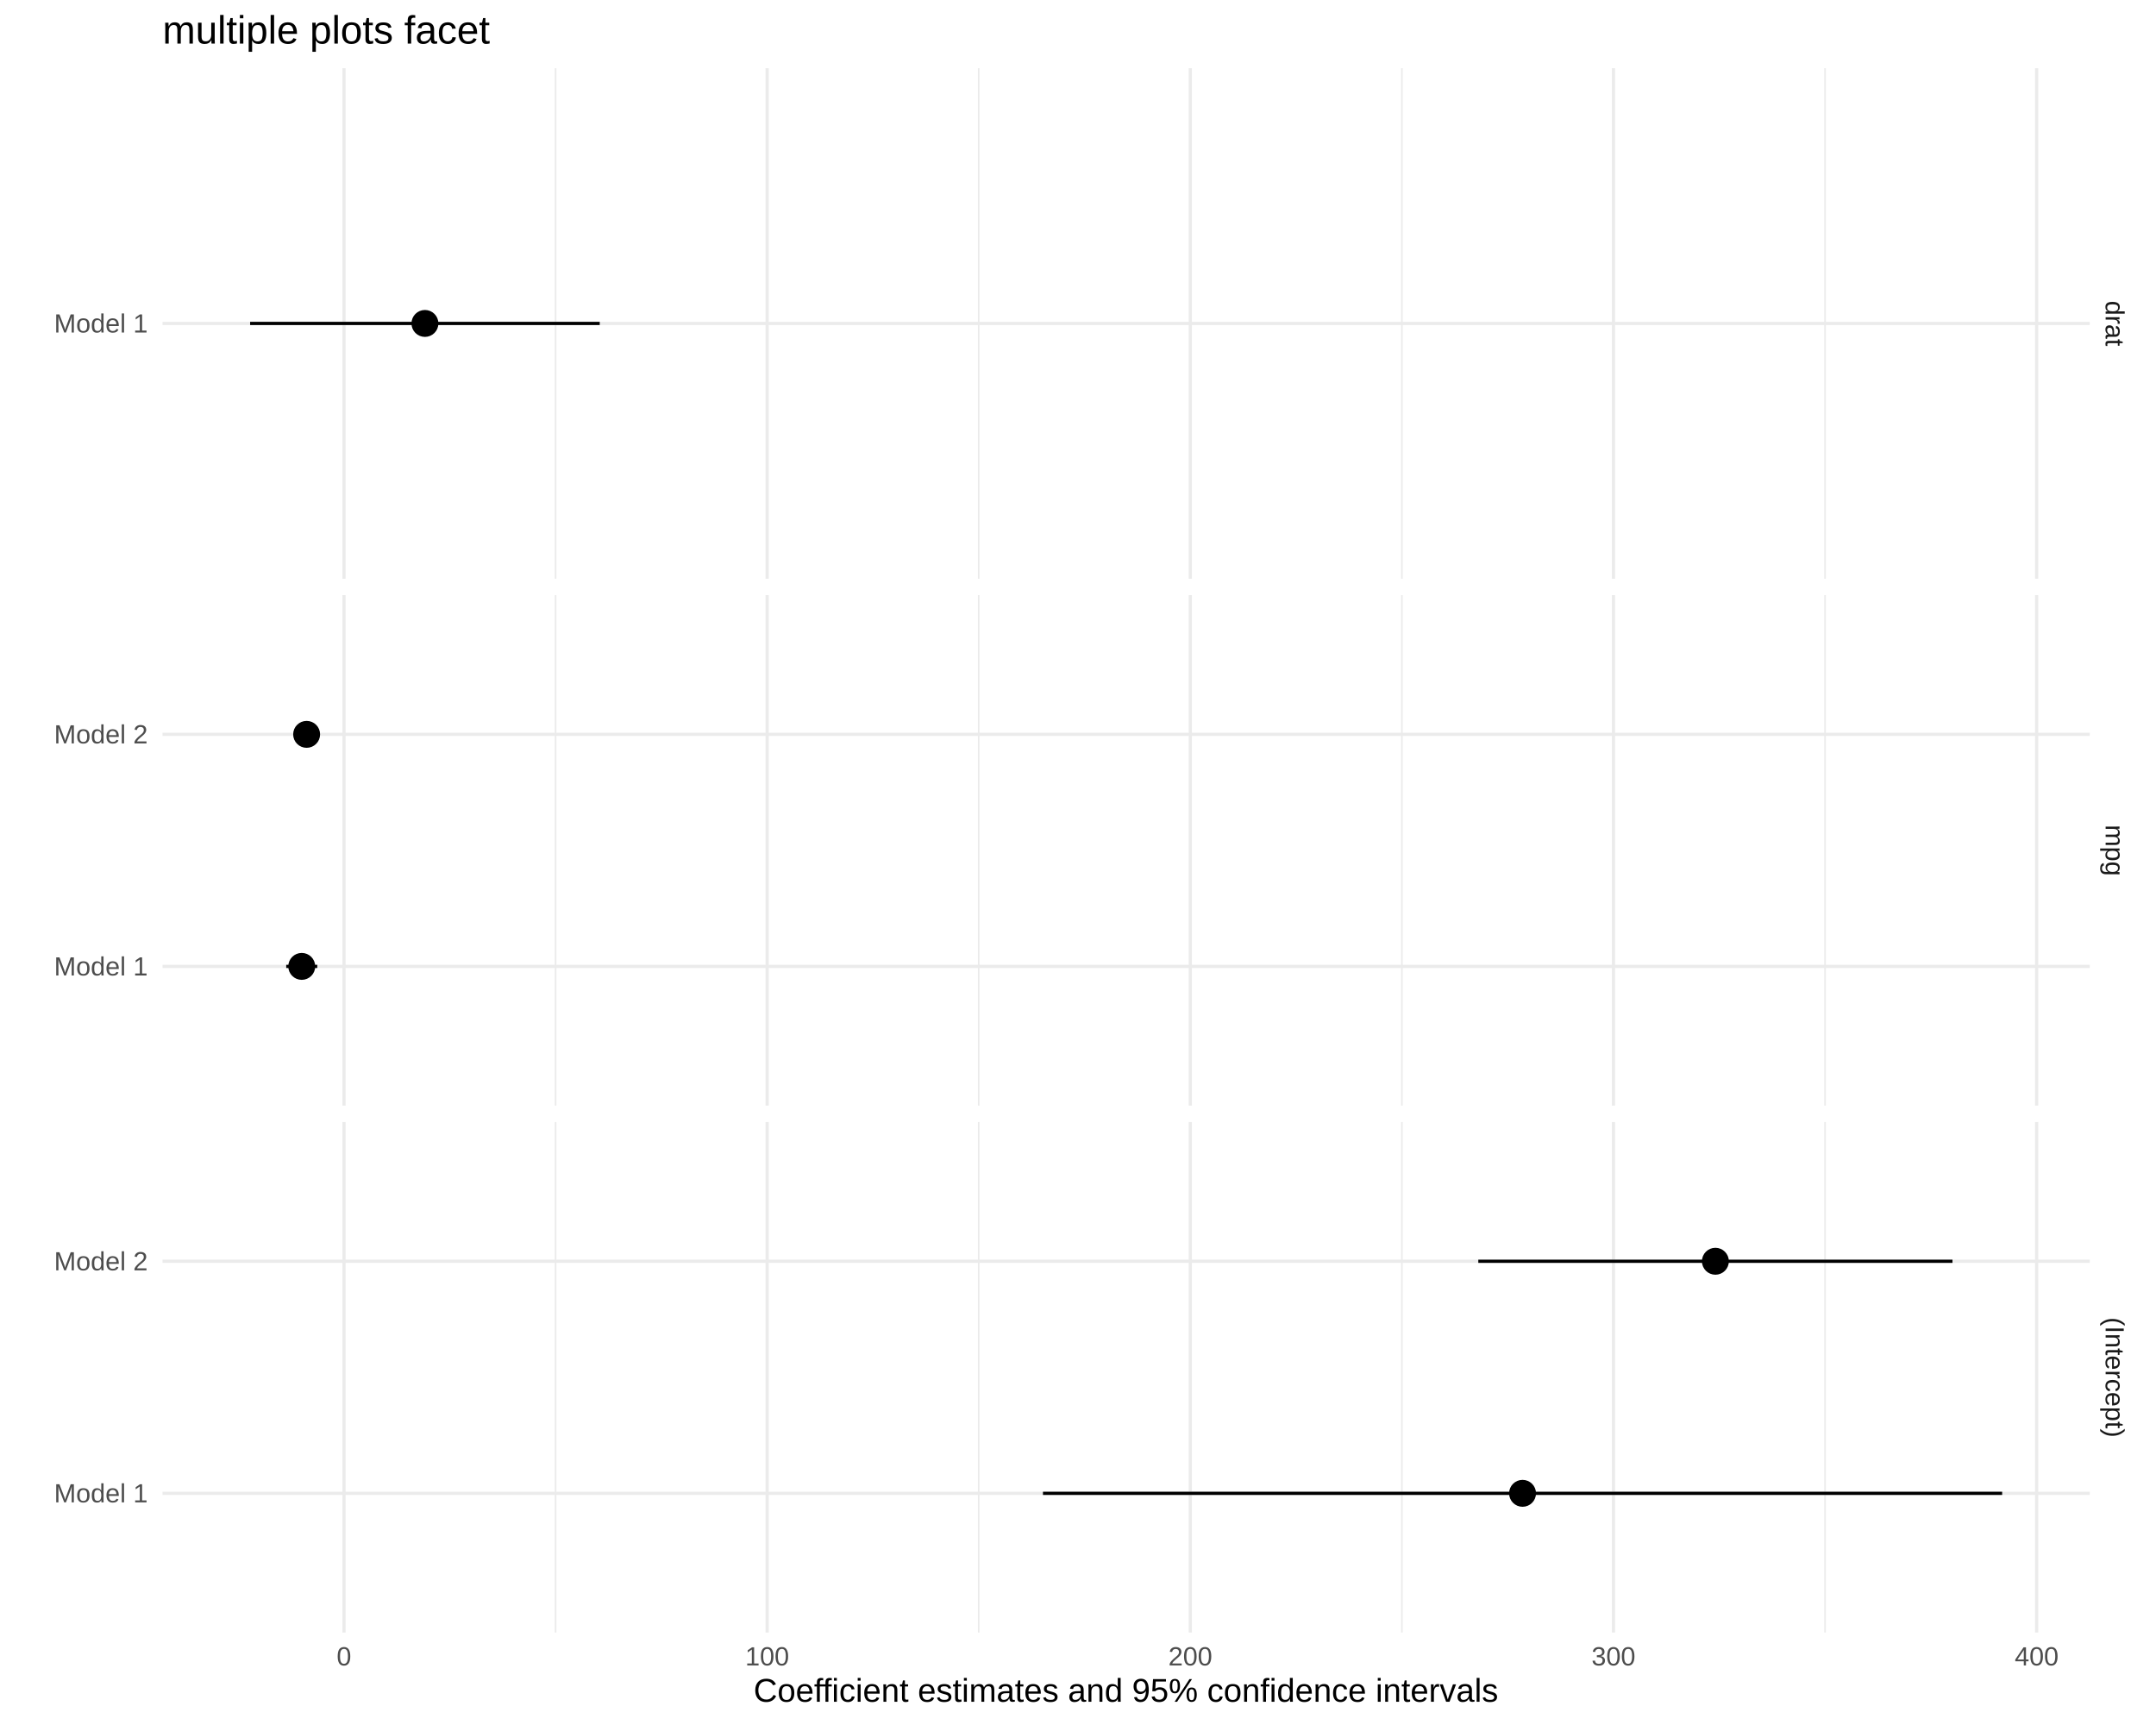
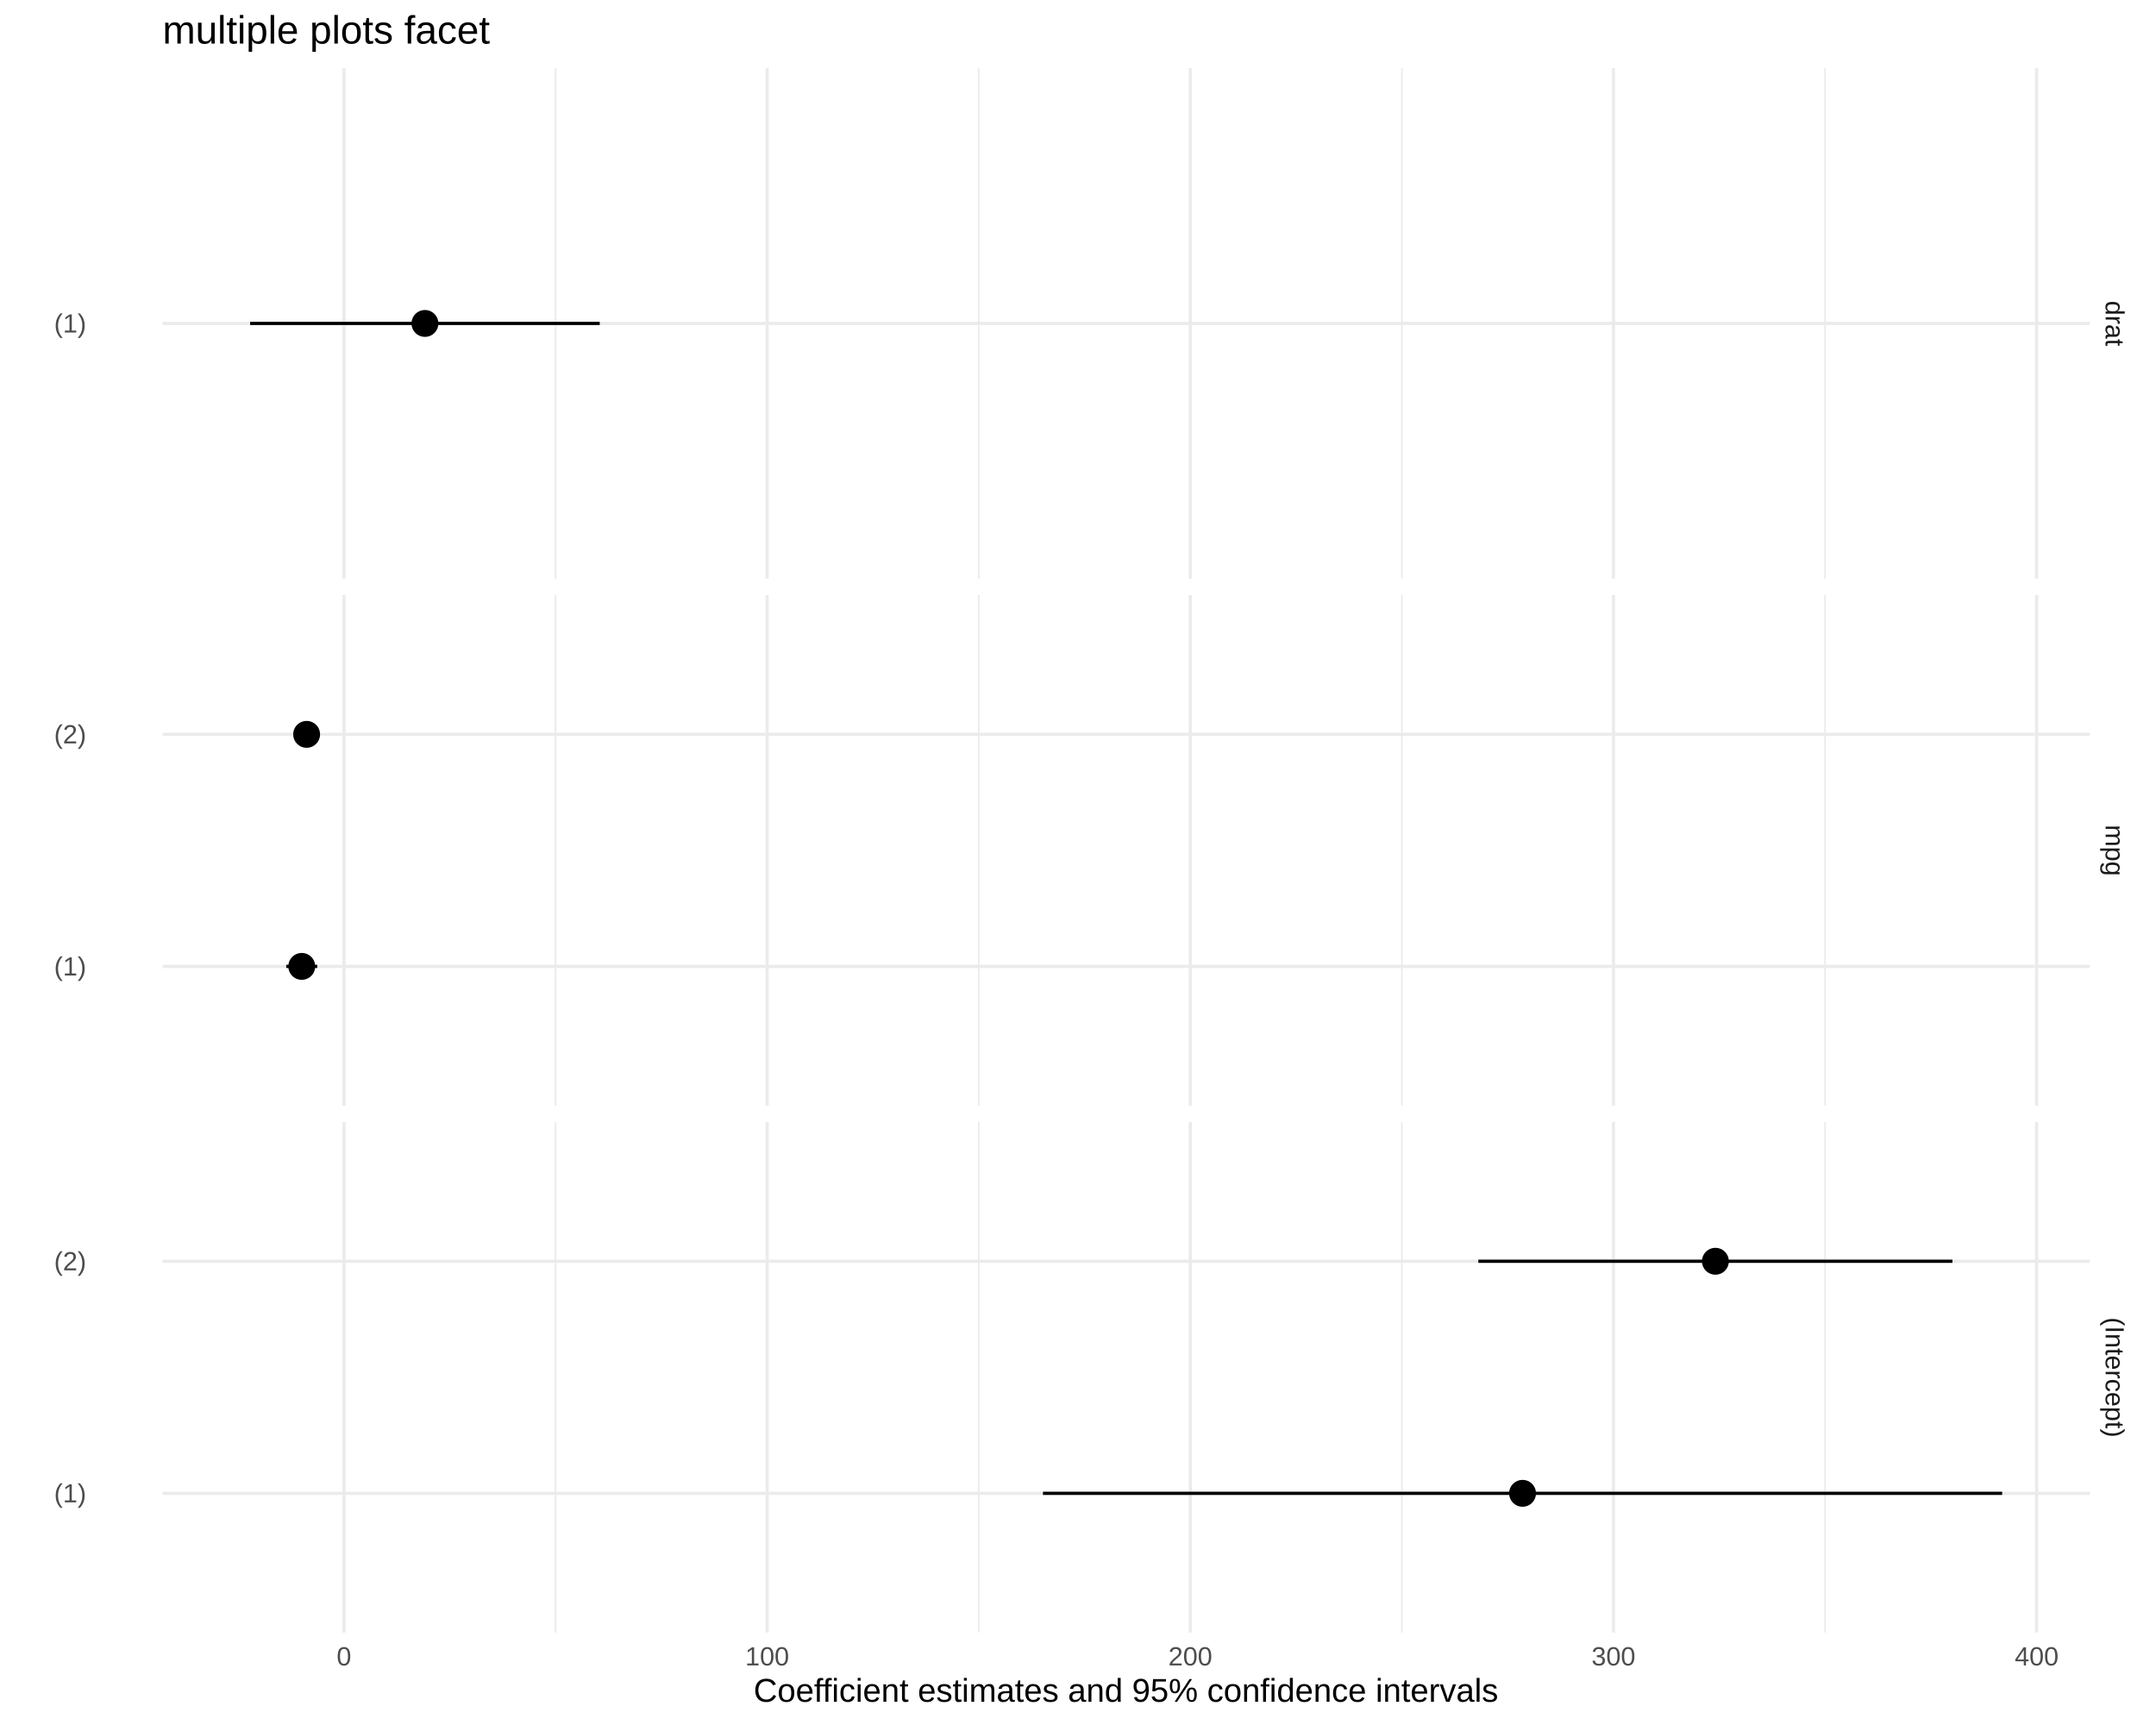
<svg xmlns="http://www.w3.org/2000/svg" viewBox="0 0 720.00 576.00">
  <defs>
    <style type="text/css">
    line, polyline, polygon, path, rect, circle {
      fill: none;
      stroke: #000000;
      stroke-linecap: round;
      stroke-linejoin: round;
      stroke-miterlimit: 10.00;
    }
  </style>
  </defs>
  <rect width="100%" height="100%" style="stroke: none; fill: #FFFFFF;" />
  <defs>
    <clipPath id="cpNTQuMjh8Njk3Ljg4fDE5My4yNHwyMi43Nw==">
      <rect x="54.28" y="22.77" width="643.60" height="170.47" />
    </clipPath>
  </defs>
  <polyline points="185.54,193.24 185.54,22.77 " style="stroke-width: 0.53; stroke: #EBEBEB; stroke-linecap: butt;" clip-path="url(#cpNTQuMjh8Njk3Ljg4fDE5My4yNHwyMi43Nw==)" />
  <polyline points="326.85,193.24 326.85,22.77 " style="stroke-width: 0.53; stroke: #EBEBEB; stroke-linecap: butt;" clip-path="url(#cpNTQuMjh8Njk3Ljg4fDE5My4yNHwyMi43Nw==)" />
  <polyline points="468.17,193.24 468.17,22.77 " style="stroke-width: 0.53; stroke: #EBEBEB; stroke-linecap: butt;" clip-path="url(#cpNTQuMjh8Njk3Ljg4fDE5My4yNHwyMi43Nw==)" />
  <polyline points="609.48,193.24 609.48,22.77 " style="stroke-width: 0.53; stroke: #EBEBEB; stroke-linecap: butt;" clip-path="url(#cpNTQuMjh8Njk3Ljg4fDE5My4yNHwyMi43Nw==)" />
  <polyline points="54.28,108.00 697.88,108.00 " style="stroke-width: 1.07; stroke: #EBEBEB; stroke-linecap: butt;" clip-path="url(#cpNTQuMjh8Njk3Ljg4fDE5My4yNHwyMi43Nw==)" />
  <polyline points="114.88,193.24 114.88,22.77 " style="stroke-width: 1.07; stroke: #EBEBEB; stroke-linecap: butt;" clip-path="url(#cpNTQuMjh8Njk3Ljg4fDE5My4yNHwyMi43Nw==)" />
  <polyline points="256.19,193.24 256.19,22.77 " style="stroke-width: 1.07; stroke: #EBEBEB; stroke-linecap: butt;" clip-path="url(#cpNTQuMjh8Njk3Ljg4fDE5My4yNHwyMi43Nw==)" />
  <polyline points="397.51,193.24 397.51,22.77 " style="stroke-width: 1.07; stroke: #EBEBEB; stroke-linecap: butt;" clip-path="url(#cpNTQuMjh8Njk3Ljg4fDE5My4yNHwyMi43Nw==)" />
  <polyline points="538.82,193.24 538.82,22.77 " style="stroke-width: 1.07; stroke: #EBEBEB; stroke-linecap: butt;" clip-path="url(#cpNTQuMjh8Njk3Ljg4fDE5My4yNHwyMi43Nw==)" />
  <polyline points="680.14,193.24 680.14,22.77 " style="stroke-width: 1.07; stroke: #EBEBEB; stroke-linecap: butt;" clip-path="url(#cpNTQuMjh8Njk3Ljg4fDE5My4yNHwyMi43Nw==)" />
  <line x1="83.53" y1="108.00" x2="200.28" y2="108.00" style="stroke-width: 1.07; stroke-linecap: butt;" clip-path="url(#cpNTQuMjh8Njk3Ljg4fDE5My4yNHwyMi43Nw==)" />
  <circle cx="141.91" cy="108.00" r="2.84pt" style="stroke-width: 1.42; fill: #000000;" clip-path="url(#cpNTQuMjh8Njk3Ljg4fDE5My4yNHwyMi43Nw==)" />
  <defs>
    <clipPath id="cpMC4wMHw3MjAuMDB8NTc2LjAwfDAuMDA=">
      <rect x="0.00" y="0.00" width="720.00" height="576.00" />
    </clipPath>
  </defs>
  <defs>
    <clipPath id="cpNTQuMjh8Njk3Ljg4fDM2OS4xOHwxOTguNzI=">
      <rect x="54.28" y="198.72" width="643.60" height="170.47" />
    </clipPath>
  </defs>
  <polyline points="185.54,369.18 185.54,198.72 " style="stroke-width: 0.53; stroke: #EBEBEB; stroke-linecap: butt;" clip-path="url(#cpNTQuMjh8Njk3Ljg4fDM2OS4xOHwxOTguNzI=)" />
  <polyline points="326.85,369.18 326.85,198.72 " style="stroke-width: 0.53; stroke: #EBEBEB; stroke-linecap: butt;" clip-path="url(#cpNTQuMjh8Njk3Ljg4fDM2OS4xOHwxOTguNzI=)" />
  <polyline points="468.17,369.18 468.17,198.72 " style="stroke-width: 0.53; stroke: #EBEBEB; stroke-linecap: butt;" clip-path="url(#cpNTQuMjh8Njk3Ljg4fDM2OS4xOHwxOTguNzI=)" />
  <polyline points="609.48,369.18 609.48,198.72 " style="stroke-width: 0.53; stroke: #EBEBEB; stroke-linecap: butt;" clip-path="url(#cpNTQuMjh8Njk3Ljg4fDM2OS4xOHwxOTguNzI=)" />
  <polyline points="54.28,322.69 697.88,322.69 " style="stroke-width: 1.07; stroke: #EBEBEB; stroke-linecap: butt;" clip-path="url(#cpNTQuMjh8Njk3Ljg4fDM2OS4xOHwxOTguNzI=)" />
  <polyline points="54.28,245.21 697.88,245.21 " style="stroke-width: 1.07; stroke: #EBEBEB; stroke-linecap: butt;" clip-path="url(#cpNTQuMjh8Njk3Ljg4fDM2OS4xOHwxOTguNzI=)" />
  <polyline points="114.88,369.18 114.88,198.72 " style="stroke-width: 1.07; stroke: #EBEBEB; stroke-linecap: butt;" clip-path="url(#cpNTQuMjh8Njk3Ljg4fDM2OS4xOHwxOTguNzI=)" />
  <polyline points="256.19,369.18 256.19,198.72 " style="stroke-width: 1.07; stroke: #EBEBEB; stroke-linecap: butt;" clip-path="url(#cpNTQuMjh8Njk3Ljg4fDM2OS4xOHwxOTguNzI=)" />
  <polyline points="397.51,369.18 397.51,198.72 " style="stroke-width: 1.07; stroke: #EBEBEB; stroke-linecap: butt;" clip-path="url(#cpNTQuMjh8Njk3Ljg4fDM2OS4xOHwxOTguNzI=)" />
  <polyline points="538.82,369.18 538.82,198.72 " style="stroke-width: 1.07; stroke: #EBEBEB; stroke-linecap: butt;" clip-path="url(#cpNTQuMjh8Njk3Ljg4fDM2OS4xOHwxOTguNzI=)" />
  <polyline points="680.14,369.18 680.14,198.72 " style="stroke-width: 1.07; stroke: #EBEBEB; stroke-linecap: butt;" clip-path="url(#cpNTQuMjh8Njk3Ljg4fDM2OS4xOHwxOTguNzI=)" />
  <line x1="95.59" y1="322.69" x2="105.95" y2="322.69" style="stroke-width: 1.07; stroke-linecap: butt;" clip-path="url(#cpNTQuMjh8Njk3Ljg4fDM2OS4xOHwxOTguNzI=)" />
  <line x1="98.62" y1="245.21" x2="106.18" y2="245.21" style="stroke-width: 1.07; stroke-linecap: butt;" clip-path="url(#cpNTQuMjh8Njk3Ljg4fDM2OS4xOHwxOTguNzI=)" />
  <circle cx="100.77" cy="322.69" r="2.84pt" style="stroke-width: 1.42; fill: #000000;" clip-path="url(#cpNTQuMjh8Njk3Ljg4fDM2OS4xOHwxOTguNzI=)" />
  <circle cx="102.40" cy="245.21" r="2.84pt" style="stroke-width: 1.42; fill: #000000;" clip-path="url(#cpNTQuMjh8Njk3Ljg4fDM2OS4xOHwxOTguNzI=)" />
  <defs>
    <clipPath id="cpMC4wMHw3MjAuMDB8NTc2LjAwfDAuMDA=">
      <rect x="0.00" y="0.00" width="720.00" height="576.00" />
    </clipPath>
  </defs>
  <defs>
    <clipPath id="cpNTQuMjh8Njk3Ljg4fDU0NS4xM3wzNzQuNjY=">
      <rect x="54.28" y="374.66" width="643.60" height="170.47" />
    </clipPath>
  </defs>
  <polyline points="185.54,545.13 185.54,374.66 " style="stroke-width: 0.53; stroke: #EBEBEB; stroke-linecap: butt;" clip-path="url(#cpNTQuMjh8Njk3Ljg4fDU0NS4xM3wzNzQuNjY=)" />
  <polyline points="326.85,545.13 326.85,374.66 " style="stroke-width: 0.53; stroke: #EBEBEB; stroke-linecap: butt;" clip-path="url(#cpNTQuMjh8Njk3Ljg4fDU0NS4xM3wzNzQuNjY=)" />
  <polyline points="468.17,545.13 468.17,374.66 " style="stroke-width: 0.53; stroke: #EBEBEB; stroke-linecap: butt;" clip-path="url(#cpNTQuMjh8Njk3Ljg4fDU0NS4xM3wzNzQuNjY=)" />
  <polyline points="609.48,545.13 609.48,374.66 " style="stroke-width: 0.53; stroke: #EBEBEB; stroke-linecap: butt;" clip-path="url(#cpNTQuMjh8Njk3Ljg4fDU0NS4xM3wzNzQuNjY=)" />
  <polyline points="54.28,498.64 697.88,498.64 " style="stroke-width: 1.07; stroke: #EBEBEB; stroke-linecap: butt;" clip-path="url(#cpNTQuMjh8Njk3Ljg4fDU0NS4xM3wzNzQuNjY=)" />
  <polyline points="54.28,421.15 697.88,421.15 " style="stroke-width: 1.07; stroke: #EBEBEB; stroke-linecap: butt;" clip-path="url(#cpNTQuMjh8Njk3Ljg4fDU0NS4xM3wzNzQuNjY=)" />
  <polyline points="114.88,545.13 114.88,374.66 " style="stroke-width: 1.07; stroke: #EBEBEB; stroke-linecap: butt;" clip-path="url(#cpNTQuMjh8Njk3Ljg4fDU0NS4xM3wzNzQuNjY=)" />
  <polyline points="256.19,545.13 256.19,374.66 " style="stroke-width: 1.07; stroke: #EBEBEB; stroke-linecap: butt;" clip-path="url(#cpNTQuMjh8Njk3Ljg4fDU0NS4xM3wzNzQuNjY=)" />
  <polyline points="397.51,545.13 397.51,374.66 " style="stroke-width: 1.07; stroke: #EBEBEB; stroke-linecap: butt;" clip-path="url(#cpNTQuMjh8Njk3Ljg4fDU0NS4xM3wzNzQuNjY=)" />
  <polyline points="538.82,545.13 538.82,374.66 " style="stroke-width: 1.07; stroke: #EBEBEB; stroke-linecap: butt;" clip-path="url(#cpNTQuMjh8Njk3Ljg4fDU0NS4xM3wzNzQuNjY=)" />
  <polyline points="680.14,545.13 680.14,374.66 " style="stroke-width: 1.07; stroke: #EBEBEB; stroke-linecap: butt;" clip-path="url(#cpNTQuMjh8Njk3Ljg4fDU0NS4xM3wzNzQuNjY=)" />
  <line x1="348.30" y1="498.64" x2="668.62" y2="498.64" style="stroke-width: 1.07; stroke-linecap: butt;" clip-path="url(#cpNTQuMjh8Njk3Ljg4fDU0NS4xM3wzNzQuNjY=)" />
  <line x1="493.68" y1="421.15" x2="652.03" y2="421.15" style="stroke-width: 1.07; stroke-linecap: butt;" clip-path="url(#cpNTQuMjh8Njk3Ljg4fDU0NS4xM3wzNzQuNjY=)" />
  <circle cx="508.46" cy="498.64" r="2.84pt" style="stroke-width: 1.42; fill: #000000;" clip-path="url(#cpNTQuMjh8Njk3Ljg4fDU0NS4xM3wzNzQuNjY=)" />
  <circle cx="572.86" cy="421.15" r="2.84pt" style="stroke-width: 1.42; fill: #000000;" clip-path="url(#cpNTQuMjh8Njk3Ljg4fDU0NS4xM3wzNzQuNjY=)" />
  <defs>
    <clipPath id="cpMC4wMHw3MjAuMDB8NTc2LjAwfDAuMDA=">
      <rect x="0.00" y="0.00" width="720.00" height="576.00" />
    </clipPath>
  </defs>
  <defs>
    <clipPath id="cpNjk3Ljg4fDcxNC41MnwxOTMuMjR8MjIuNzc=">
      <rect x="697.88" y="22.77" width="16.64" height="170.47" />
    </clipPath>
  </defs>
  <g clip-path="url(#cpNjk3Ljg4fDcxNC41MnwxOTMuMjR8MjIuNzc=)">
    <text transform="translate(703.18,100.43) rotate(90)" style="font-size: 8.80px; fill: #1A1A1A; font-family: Liberation Sans;" textLength="15.14px" lengthAdjust="spacingAndGlyphs">drat</text>
  </g>
  <defs>
    <clipPath id="cpMC4wMHw3MjAuMDB8NTc2LjAwfDAuMDA=">
      <rect x="0.00" y="0.00" width="720.00" height="576.00" />
    </clipPath>
  </defs>
  <defs>
    <clipPath id="cpNjk3Ljg4fDcxNC41MnwzNjkuMTh8MTk4Ljcy">
      <rect x="697.88" y="198.72" width="16.64" height="170.47" />
    </clipPath>
  </defs>
  <g clip-path="url(#cpNjk3Ljg4fDcxNC41MnwzNjkuMTh8MTk4Ljcy)">
    <text transform="translate(703.18,275.40) rotate(90)" style="font-size: 8.80px; fill: #1A1A1A; font-family: Liberation Sans;" textLength="17.11px" lengthAdjust="spacingAndGlyphs">mpg</text>
  </g>
  <defs>
    <clipPath id="cpMC4wMHw3MjAuMDB8NTc2LjAwfDAuMDA=">
      <rect x="0.00" y="0.00" width="720.00" height="576.00" />
    </clipPath>
  </defs>
  <defs>
    <clipPath id="cpNjk3Ljg4fDcxNC41Mnw1NDUuMTN8Mzc0LjY2">
      <rect x="697.88" y="374.66" width="16.64" height="170.47" />
    </clipPath>
  </defs>
  <g clip-path="url(#cpNjk3Ljg4fDcxNC41Mnw1NDUuMTN8Mzc0LjY2)">
    <text transform="translate(703.18,439.87) rotate(90)" style="font-size: 8.80px; fill: #1A1A1A; font-family: Liberation Sans;" textLength="40.05px" lengthAdjust="spacingAndGlyphs">(Intercept)</text>
  </g>
  <defs>
    <clipPath id="cpMC4wMHw3MjAuMDB8NTc2LjAwfDAuMDA=">
      <rect x="0.00" y="0.00" width="720.00" height="576.00" />
    </clipPath>
  </defs>
  <g clip-path="url(#cpMC4wMHw3MjAuMDB8NTc2LjAwfDAuMDA=)">
    <text x="112.43" y="556.11" style="font-size: 8.80px; fill: #4D4D4D; font-family: Liberation Sans;" textLength="4.89px" lengthAdjust="spacingAndGlyphs">0</text>
  </g>
  <g clip-path="url(#cpMC4wMHw3MjAuMDB8NTc2LjAwfDAuMDA=)">
    <text x="248.86" y="556.11" style="font-size: 8.80px; fill: #4D4D4D; font-family: Liberation Sans;" textLength="14.67px" lengthAdjust="spacingAndGlyphs">100</text>
  </g>
  <g clip-path="url(#cpMC4wMHw3MjAuMDB8NTc2LjAwfDAuMDA=)">
    <text x="390.17" y="556.11" style="font-size: 8.80px; fill: #4D4D4D; font-family: Liberation Sans;" textLength="14.67px" lengthAdjust="spacingAndGlyphs">200</text>
  </g>
  <g clip-path="url(#cpMC4wMHw3MjAuMDB8NTc2LjAwfDAuMDA=)">
    <text x="531.49" y="556.11" style="font-size: 8.80px; fill: #4D4D4D; font-family: Liberation Sans;" textLength="14.67px" lengthAdjust="spacingAndGlyphs">300</text>
  </g>
  <g clip-path="url(#cpMC4wMHw3MjAuMDB8NTc2LjAwfDAuMDA=)">
    <text x="672.80" y="556.11" style="font-size: 8.80px; fill: #4D4D4D; font-family: Liberation Sans;" textLength="14.67px" lengthAdjust="spacingAndGlyphs">400</text>
  </g>
  <g clip-path="url(#cpMC4wMHw3MjAuMDB8NTc2LjAwfDAuMDA=)">
-     <text x="18.06" y="111.03" style="font-size: 8.80px; fill: #4D4D4D; font-family: Liberation Sans;" textLength="31.28px" lengthAdjust="spacingAndGlyphs">Model 1</text>
+     <text x="18.06" y="111.03" style="font-size: 8.80px; fill: #4D4D4D; font-family: Liberation Sans;" textLength="31.28px" lengthAdjust="spacingAndGlyphs">(1)</text>
  </g>
  <g clip-path="url(#cpMC4wMHw3MjAuMDB8NTc2LjAwfDAuMDA=)">
-     <text x="18.06" y="325.72" style="font-size: 8.80px; fill: #4D4D4D; font-family: Liberation Sans;" textLength="31.28px" lengthAdjust="spacingAndGlyphs">Model 1</text>
+     <text x="18.06" y="325.72" style="font-size: 8.80px; fill: #4D4D4D; font-family: Liberation Sans;" textLength="31.28px" lengthAdjust="spacingAndGlyphs">(1)</text>
  </g>
  <g clip-path="url(#cpMC4wMHw3MjAuMDB8NTc2LjAwfDAuMDA=)">
-     <text x="18.06" y="248.23" style="font-size: 8.80px; fill: #4D4D4D; font-family: Liberation Sans;" textLength="31.28px" lengthAdjust="spacingAndGlyphs">Model 2</text>
+     <text x="18.06" y="248.23" style="font-size: 8.80px; fill: #4D4D4D; font-family: Liberation Sans;" textLength="31.28px" lengthAdjust="spacingAndGlyphs">(2)</text>
  </g>
  <g clip-path="url(#cpMC4wMHw3MjAuMDB8NTc2LjAwfDAuMDA=)">
-     <text x="18.06" y="501.66" style="font-size: 8.80px; fill: #4D4D4D; font-family: Liberation Sans;" textLength="31.28px" lengthAdjust="spacingAndGlyphs">Model 1</text>
+     <text x="18.06" y="501.66" style="font-size: 8.80px; fill: #4D4D4D; font-family: Liberation Sans;" textLength="31.28px" lengthAdjust="spacingAndGlyphs">(1)</text>
  </g>
  <g clip-path="url(#cpMC4wMHw3MjAuMDB8NTc2LjAwfDAuMDA=)">
-     <text x="18.06" y="424.18" style="font-size: 8.80px; fill: #4D4D4D; font-family: Liberation Sans;" textLength="31.28px" lengthAdjust="spacingAndGlyphs">Model 2</text>
+     <text x="18.06" y="424.18" style="font-size: 8.80px; fill: #4D4D4D; font-family: Liberation Sans;" textLength="31.28px" lengthAdjust="spacingAndGlyphs">(2)</text>
  </g>
  <g clip-path="url(#cpMC4wMHw3MjAuMDB8NTc2LjAwfDAuMDA=)">
    <text x="251.66" y="568.24" style="font-size: 11.00px; font-family: Liberation Sans;" textLength="248.83px" lengthAdjust="spacingAndGlyphs">Coefficient estimates and 95% confidence intervals</text>
  </g>
  <g clip-path="url(#cpMC4wMHw3MjAuMDB8NTc2LjAwfDAuMDA=)">
    <text x="54.28" y="14.56" style="font-size: 13.20px; font-family: Liberation Sans;" textLength="109.16px" lengthAdjust="spacingAndGlyphs">multiple plots facet</text>
  </g>
</svg>
